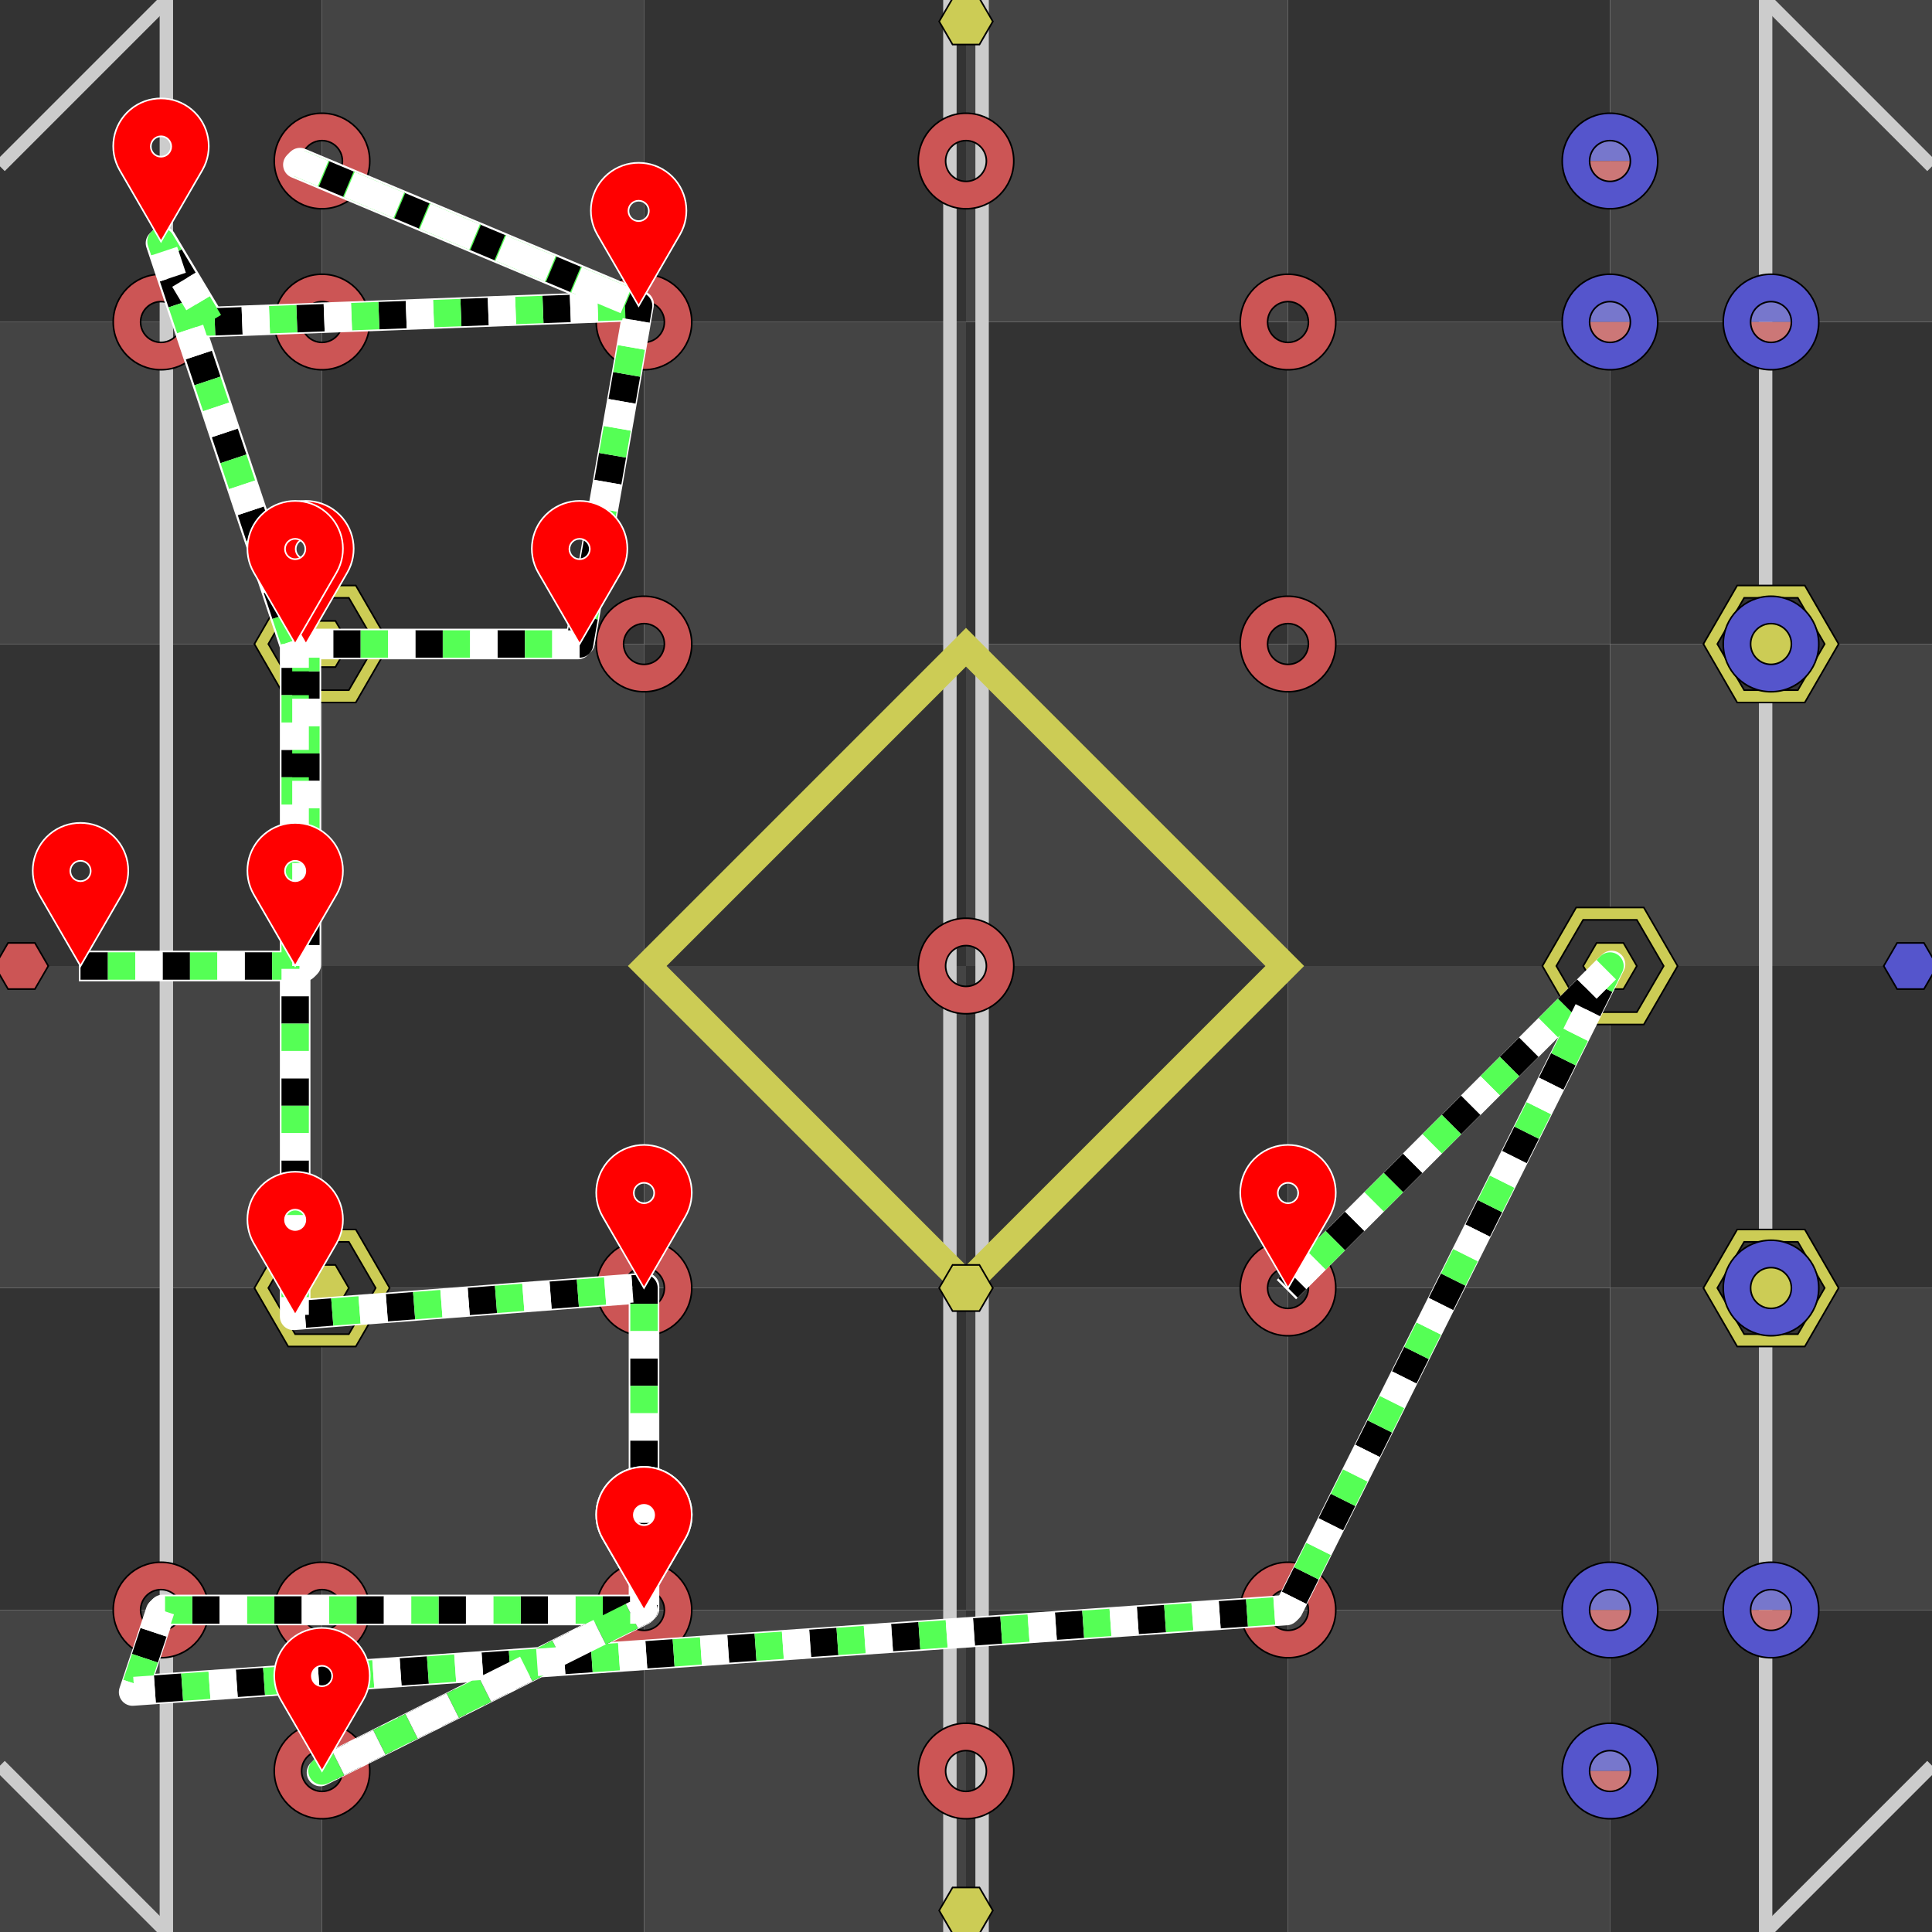
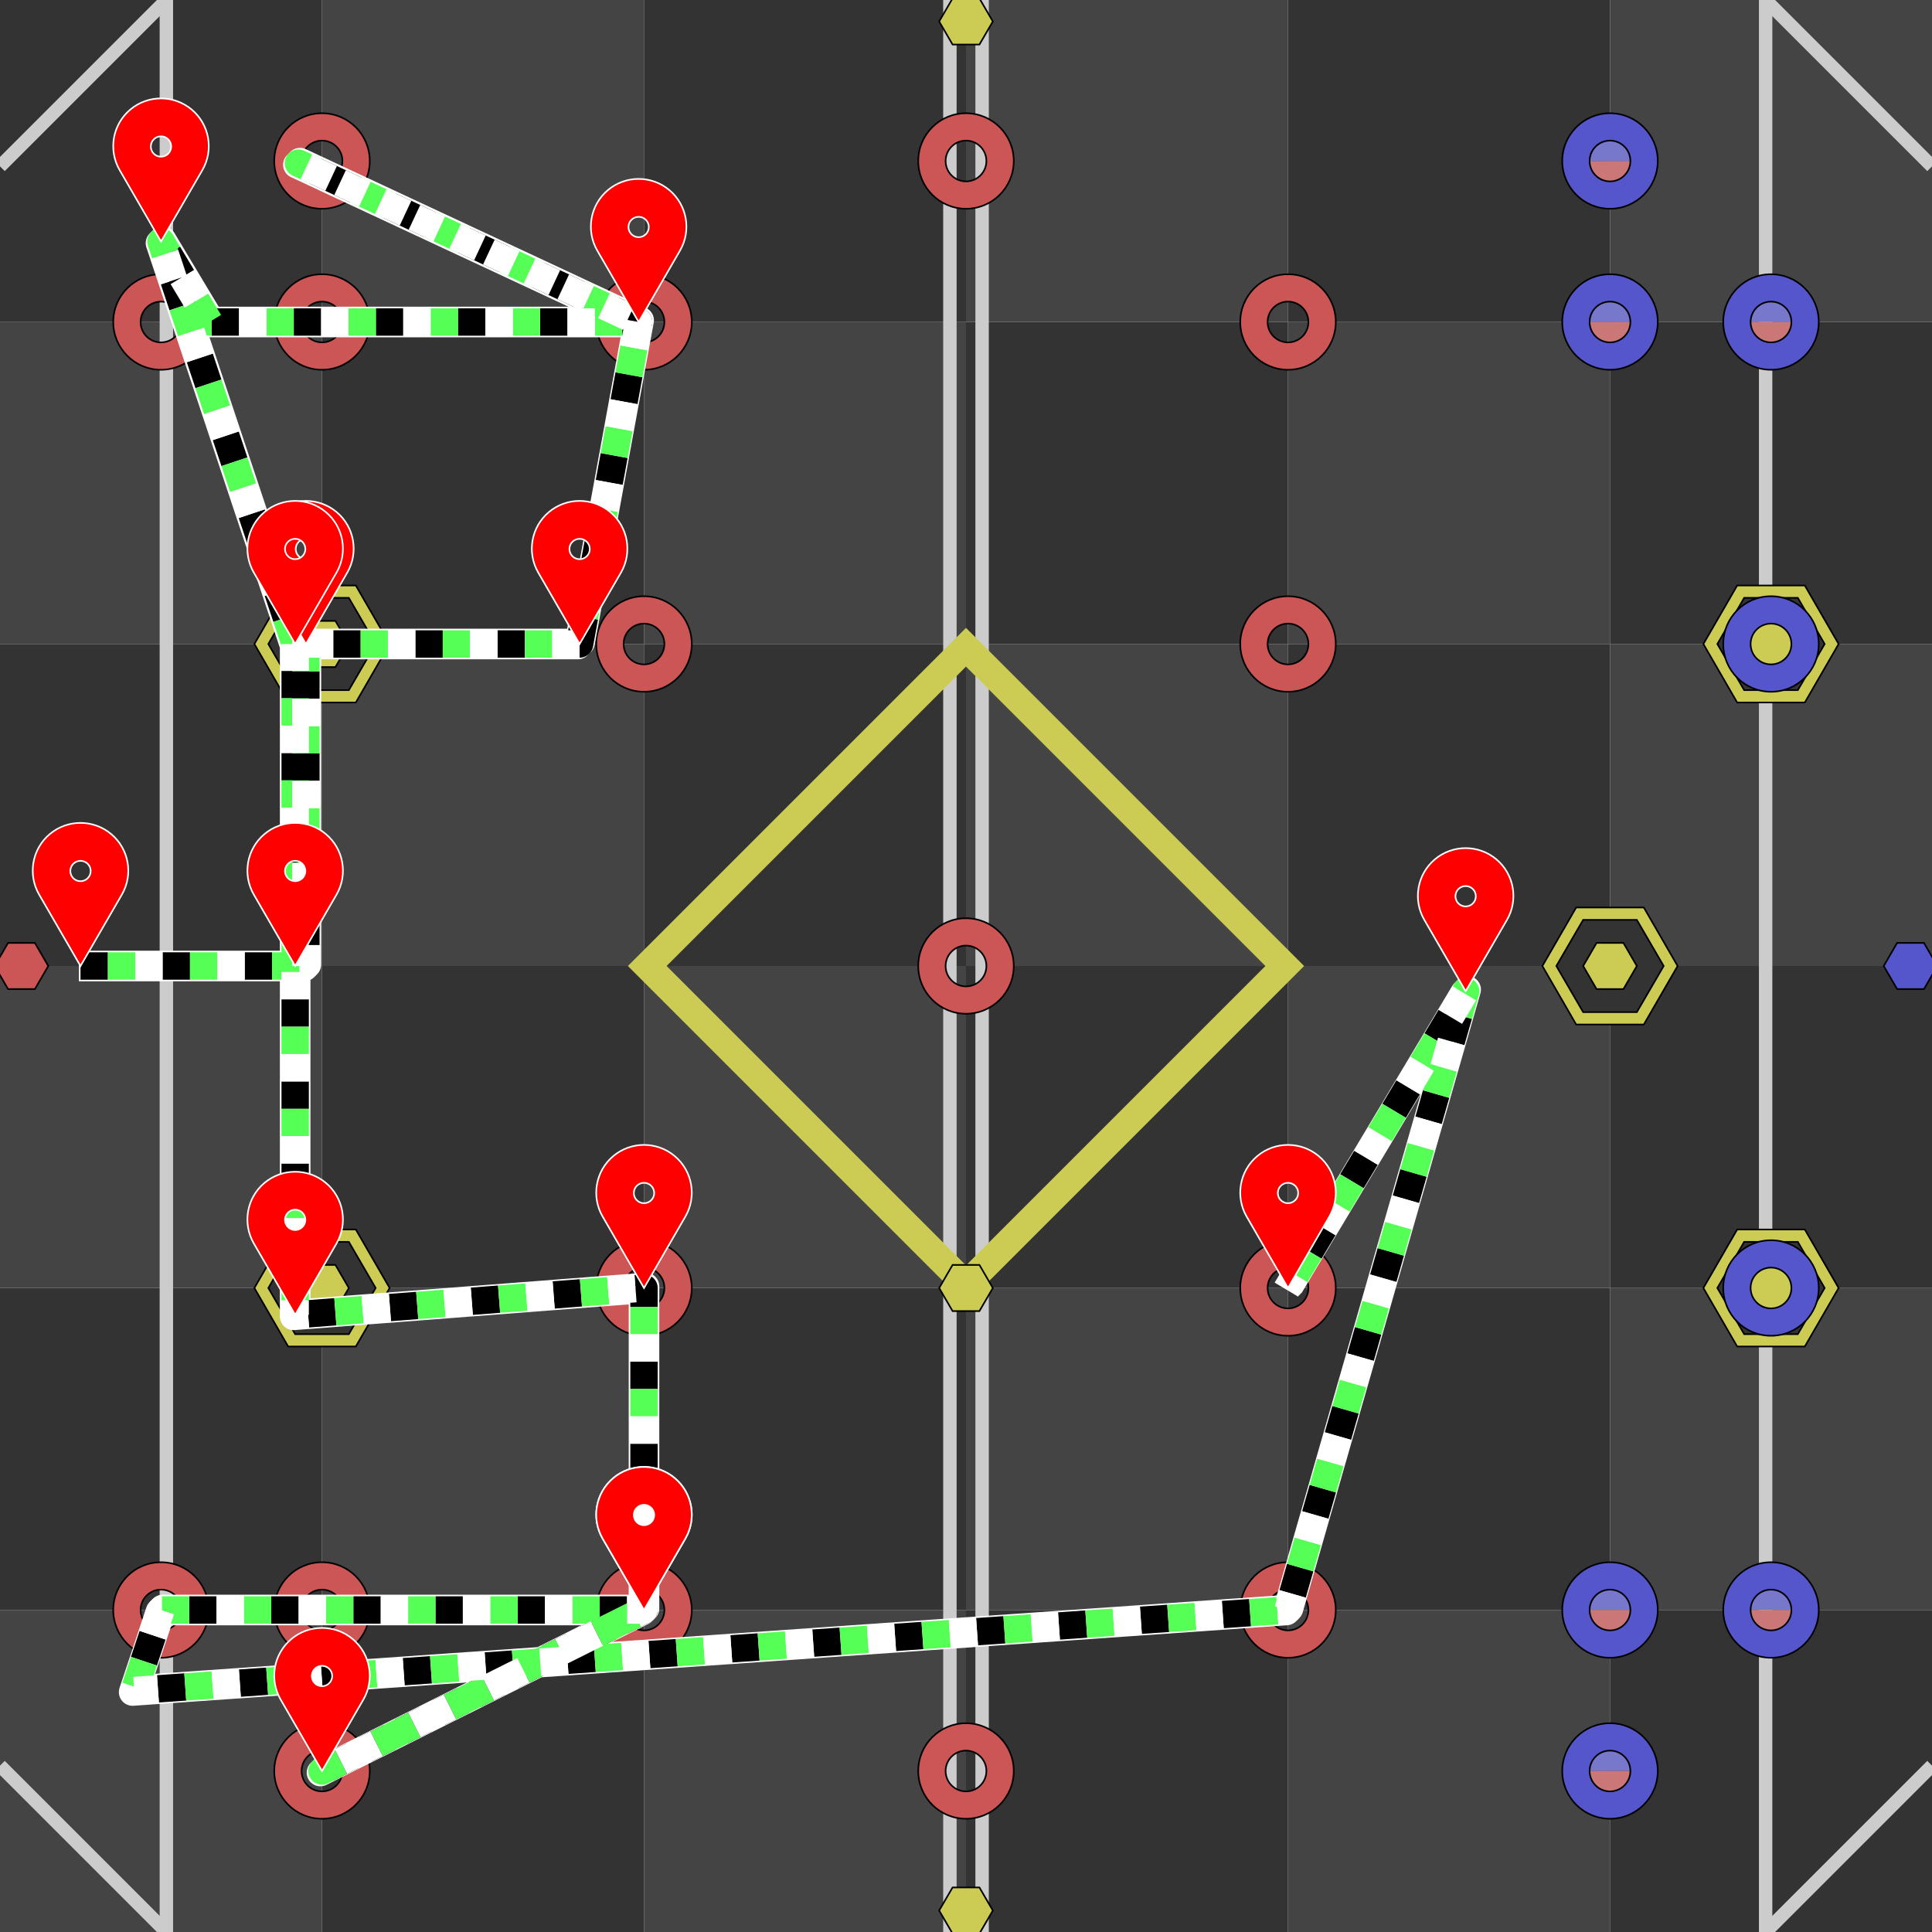
<svg xmlns="http://www.w3.org/2000/svg" version="1.1" width="600" height="600" viewBox="-1800 -1800 3600 3600">
  <g transform="scale(1, -1)">
    <rect x="-1800" y="-1800" width="600" height="600" fill="#444444" />
    <rect x="-1800" y="-1200" width="600" height="600" fill="#333333" />
    <rect x="-1800" y="-600" width="600" height="600" fill="#444444" />
    <rect x="-1800" y="0" width="600" height="600" fill="#333333" />
    <rect x="-1800" y="600" width="600" height="600" fill="#444444" />
    <rect x="-1800" y="1200" width="600" height="600" fill="#333333" />
    <rect x="-1200" y="-1800" width="600" height="600" fill="#333333" />
    <rect x="-1200" y="-1200" width="600" height="600" fill="#444444" />
    <rect x="-1200" y="-600" width="600" height="600" fill="#333333" />
    <rect x="-1200" y="0" width="600" height="600" fill="#444444" />
    <rect x="-1200" y="600" width="600" height="600" fill="#333333" />
    <rect x="-1200" y="1200" width="600" height="600" fill="#444444" />
    <rect x="-600" y="-1800" width="600" height="600" fill="#444444" />
    <rect x="-600" y="-1200" width="600" height="600" fill="#333333" />
    <rect x="-600" y="-600" width="600" height="600" fill="#444444" />
    <rect x="-600" y="0" width="600" height="600" fill="#333333" />
    <rect x="-600" y="600" width="600" height="600" fill="#444444" />
    <rect x="-600" y="1200" width="600" height="600" fill="#333333" />
    <rect x="0" y="-1800" width="600" height="600" fill="#333333" />
    <rect x="0" y="-1200" width="600" height="600" fill="#444444" />
    <rect x="0" y="-600" width="600" height="600" fill="#333333" />
    <rect x="0" y="0" width="600" height="600" fill="#444444" />
    <rect x="0" y="600" width="600" height="600" fill="#333333" />
    <rect x="0" y="1200" width="600" height="600" fill="#444444" />
    <rect x="600" y="-1800" width="600" height="600" fill="#444444" />
    <rect x="600" y="-1200" width="600" height="600" fill="#333333" />
    <rect x="600" y="-600" width="600" height="600" fill="#444444" />
    <rect x="600" y="0" width="600" height="600" fill="#333333" />
    <rect x="600" y="600" width="600" height="600" fill="#444444" />
    <rect x="600" y="1200" width="600" height="600" fill="#333333" />
    <rect x="1200" y="-1800" width="600" height="600" fill="#333333" />
    <rect x="1200" y="-1200" width="600" height="600" fill="#444444" />
    <rect x="1200" y="-600" width="600" height="600" fill="#333333" />
    <rect x="1200" y="0" width="600" height="600" fill="#444444" />
    <rect x="1200" y="600" width="600" height="600" fill="#333333" />
    <rect x="1200" y="1200" width="600" height="600" fill="#444444" />
    <line x1="-1490" y1="-1800" x2="-1490" y2="1800" stroke="#cccccc" stroke-width="25" />
    <line x1="-30" y1="-1800" x2="-30" y2="1800" stroke="#cccccc" stroke-width="25" />
    <line x1="30" y1="-1800" x2="30" y2="1800" stroke="#cccccc" stroke-width="25" />
    <line x1="1490" y1="-1800" x2="1490" y2="1800" stroke="#cccccc" stroke-width="25" />
    <line x1="-1800" y1="-1490" x2="-1490" y2="-1800" stroke="#cccccc" stroke-width="25" />
    <line x1="1800" y1="-1490" x2="1490" y2="-1800" stroke="#cccccc" stroke-width="25" />
    <line x1="-1800" y1="1490" x2="-1490" y2="1800" stroke="#cccccc" stroke-width="25" />
    <line x1="1800" y1="1490" x2="1490" y2="1800" stroke="#cccccc" stroke-width="25" />
    <rect x="-420" y="-420" width="840" height="840" transform="rotate(45)" stroke="#cccc55" fill="none" stroke-width="51" />
    <polygon points="-1710,0 -1735,43 -1785,43 -1810,0 -1785,-43 -1735,-43" fill="#cc5555" stroke="#000000" stroke-width="3" />
    <polygon points="1810,0 1785,43 1735,43 1710,0 1735,-43 1785,-43" fill="#5555cc" stroke="#000000" stroke-width="3" />
    <polygon points="50,1760 25,1803 -25,1803 -50,1760 -25,1717 25,1717" fill="#cccc55" stroke="#000000" stroke-width="3" />
    <polygon points="50,-600 25,-557 -25,-557 -50,-600 -25,-643 25,-643" fill="#cccc55" stroke="#000000" stroke-width="3" />
    <polygon points="50,-1760 25,-1717 -25,-1717 -50,-1760 -25,-1803 25,-1803" fill="#cccc55" stroke="#000000" stroke-width="3" />
    <polygon points="-1074,600 -1137,709 -1263,709 -1326,600 -1263,491 -1137,491" fill="#cccc55" stroke="#000000" stroke-width="3" />
    <polygon points="-1100,600 -1150,686 -1250,686 -1300,600 -1250,514 -1150,514" fill="#333333" stroke="#000000" stroke-width="3" />
    <polygon points="-1150,600 -1175,643 -1225,643 -1250,600 -1225,557 -1175,557" fill="#cccc55" stroke="#000000" stroke-width="3" />
    <polygon points="1626,600 1563,709 1437,709 1374,600 1437,491 1563,491" fill="#cccc55" stroke="#000000" stroke-width="3" />
    <polygon points="1600,600 1550,686 1450,686 1400,600 1450,514 1550,514" fill="#333333" stroke="#000000" stroke-width="3" />
    <polygon points="1550,600 1525,643 1475,643 1450,600 1475,557 1525,557" fill="#cccc55" stroke="#000000" stroke-width="3" />
    <polygon points="1326,0 1263,109 1137,109 1074,0 1137,-109 1263,-109" fill="#cccc55" stroke="#000000" stroke-width="3" />
    <polygon points="1300,0 1250,86 1150,86 1100,0 1150,-86 1250,-86" fill="#333333" stroke="#000000" stroke-width="3" />
    <polygon points="1250,0 1225,43 1175,43 1150,0 1175,-43 1225,-43" fill="#cccc55" stroke="#000000" stroke-width="3" />
    <polygon points="-1074,-600 -1137,-491 -1263,-491 -1326,-600 -1263,-709 -1137,-709" fill="#cccc55" stroke="#000000" stroke-width="3" />
    <polygon points="-1100,-600 -1150,-514 -1250,-514 -1300,-600 -1250,-686 -1150,-686" fill="#333333" stroke="#000000" stroke-width="3" />
    <polygon points="-1150,-600 -1175,-557 -1225,-557 -1250,-600 -1225,-643 -1175,-643" fill="#cccc55" stroke="#000000" stroke-width="3" />
    <polygon points="1626,-600 1563,-491 1437,-491 1374,-600 1437,-709 1563,-709" fill="#cccc55" stroke="#000000" stroke-width="3" />
    <polygon points="1600,-600 1550,-514 1450,-514 1400,-600 1450,-686 1550,-686" fill="#333333" stroke="#000000" stroke-width="3" />
    <polygon points="1550,-600 1525,-557 1475,-557 1450,-600 1475,-643 1525,-643" fill="#cccc55" stroke="#000000" stroke-width="3" />
    <path d="M 1111,1500 a 89,89 0 1,0 178,0" fill="#7777cc" />
    <path d="M 1111,1500 a 89,89 0 1,1 178,0" fill="#cc7777" />
    <path d="M 1111,1500 a 89 89 0 0 0 178 0 a 89 89 0 0 0 -178 0 z m 51 0 a 38 38 0 0 0 76 0 a 38 38 0 0 0 -76 0 z" fill="#5555cc" stroke="#000000" stroke-width="3" fill-rule="evenodd" />
    <path d="M 1111,1200 a 89,89 0 1,0 178,0" fill="#7777cc" />
    <path d="M 1111,1200 a 89,89 0 1,1 178,0" fill="#cc7777" />
    <path d="M 1111,1200 a 89 89 0 0 0 178 0 a 89 89 0 0 0 -178 0 z m 51 0 a 38 38 0 0 0 76 0 a 38 38 0 0 0 -76 0 z" fill="#5555cc" stroke="#000000" stroke-width="3" fill-rule="evenodd" />
    <path d="M 1411,1200 a 89,89 0 1,0 178,0" fill="#7777cc" />
    <path d="M 1411,1200 a 89,89 0 1,1 178,0" fill="#cc7777" />
    <path d="M 1411,1200 a 89 89 0 0 0 178 0 a 89 89 0 0 0 -178 0 z m 51 0 a 38 38 0 0 0 76 0 a 38 38 0 0 0 -76 0 z" fill="#5555cc" stroke="#000000" stroke-width="3" fill-rule="evenodd" />
    <path d="M 1111,-1200 a 89,89 0 1,0 178,0" fill="#7777cc" />
    <path d="M 1111,-1200 a 89,89 0 1,1 178,0" fill="#cc7777" />
    <path d="M 1111,-1200 a 89 89 0 0 0 178 0 a 89 89 0 0 0 -178 0 z m 51 0 a 38 38 0 0 0 76 0 a 38 38 0 0 0 -76 0 z" fill="#5555cc" stroke="#000000" stroke-width="3" fill-rule="evenodd" />
    <path d="M 1411,-1200 a 89,89 0 1,0 178,0" fill="#7777cc" />
    <path d="M 1411,-1200 a 89,89 0 1,1 178,0" fill="#cc7777" />
    <path d="M 1411,-1200 a 89 89 0 0 0 178 0 a 89 89 0 0 0 -178 0 z m 51 0 a 38 38 0 0 0 76 0 a 38 38 0 0 0 -76 0 z" fill="#5555cc" stroke="#000000" stroke-width="3" fill-rule="evenodd" />
    <path d="M 1111,-1500 a 89,89 0 1,0 178,0" fill="#7777cc" />
    <path d="M 1111,-1500 a 89,89 0 1,1 178,0" fill="#cc7777" />
    <path d="M 1111,-1500 a 89 89 0 0 0 178 0 a 89 89 0 0 0 -178 0 z m 51 0 a 38 38 0 0 0 76 0 a 38 38 0 0 0 -76 0 z" fill="#5555cc" stroke="#000000" stroke-width="3" fill-rule="evenodd" />
    <path d="M -1289,1500 a 89 89 0 0 0 178 0 a 89 89 0 0 0 -178 0 z m 51 0 a 38 38 0 0 0 76 0 a 38 38 0 0 0 -76 0 z" fill="#cc5555" stroke="#000000" stroke-width="3" fill-rule="evenodd" />
    <path d="M -89,1500 a 89 89 0 0 0 178 0 a 89 89 0 0 0 -178 0 z m 51 0 a 38 38 0 0 0 76 0 a 38 38 0 0 0 -76 0 z" fill="#cc5555" stroke="#000000" stroke-width="3" fill-rule="evenodd" />
    <path d="M -1589,1200 a 89 89 0 0 0 178 0 a 89 89 0 0 0 -178 0 z m 51 0 a 38 38 0 0 0 76 0 a 38 38 0 0 0 -76 0 z" fill="#cc5555" stroke="#000000" stroke-width="3" fill-rule="evenodd" />
    <path d="M -1289,1200 a 89 89 0 0 0 178 0 a 89 89 0 0 0 -178 0 z m 51 0 a 38 38 0 0 0 76 0 a 38 38 0 0 0 -76 0 z" fill="#cc5555" stroke="#000000" stroke-width="3" fill-rule="evenodd" />
    <path d="M -689,1200 a 89 89 0 0 0 178 0 a 89 89 0 0 0 -178 0 z m 51 0 a 38 38 0 0 0 76 0 a 38 38 0 0 0 -76 0 z" fill="#cc5555" stroke="#000000" stroke-width="3" fill-rule="evenodd" />
    <path d="M 511,1200 a 89 89 0 0 0 178 0 a 89 89 0 0 0 -178 0 z m 51 0 a 38 38 0 0 0 76 0 a 38 38 0 0 0 -76 0 z" fill="#cc5555" stroke="#000000" stroke-width="3" fill-rule="evenodd" />
    <path d="M -689,600 a 89 89 0 0 0 178 0 a 89 89 0 0 0 -178 0 z m 51 0 a 38 38 0 0 0 76 0 a 38 38 0 0 0 -76 0 z" fill="#cc5555" stroke="#000000" stroke-width="3" fill-rule="evenodd" />
    <path d="M 511,600 a 89 89 0 0 0 178 0 a 89 89 0 0 0 -178 0 z m 51 0 a 38 38 0 0 0 76 0 a 38 38 0 0 0 -76 0 z" fill="#cc5555" stroke="#000000" stroke-width="3" fill-rule="evenodd" />
    <path d="M -89,0 a 89 89 0 0 0 178 0 a 89 89 0 0 0 -178 0 z m 51 0 a 38 38 0 0 0 76 0 a 38 38 0 0 0 -76 0 z" fill="#cc5555" stroke="#000000" stroke-width="3" fill-rule="evenodd" />
    <path d="M -689,-600 a 89 89 0 0 0 178 0 a 89 89 0 0 0 -178 0 z m 51 0 a 38 38 0 0 0 76 0 a 38 38 0 0 0 -76 0 z" fill="#cc5555" stroke="#000000" stroke-width="3" fill-rule="evenodd" />
    <path d="M 511,-600 a 89 89 0 0 0 178 0 a 89 89 0 0 0 -178 0 z m 51 0 a 38 38 0 0 0 76 0 a 38 38 0 0 0 -76 0 z" fill="#cc5555" stroke="#000000" stroke-width="3" fill-rule="evenodd" />
    <path d="M -1589,-1200 a 89 89 0 0 0 178 0 a 89 89 0 0 0 -178 0 z m 51 0 a 38 38 0 0 0 76 0 a 38 38 0 0 0 -76 0 z" fill="#cc5555" stroke="#000000" stroke-width="3" fill-rule="evenodd" />
    <path d="M -1289,-1200 a 89 89 0 0 0 178 0 a 89 89 0 0 0 -178 0 z m 51 0 a 38 38 0 0 0 76 0 a 38 38 0 0 0 -76 0 z" fill="#cc5555" stroke="#000000" stroke-width="3" fill-rule="evenodd" />
    <path d="M -689,-1200 a 89 89 0 0 0 178 0 a 89 89 0 0 0 -178 0 z m 51 0 a 38 38 0 0 0 76 0 a 38 38 0 0 0 -76 0 z" fill="#cc5555" stroke="#000000" stroke-width="3" fill-rule="evenodd" />
    <path d="M 511,-1200 a 89 89 0 0 0 178 0 a 89 89 0 0 0 -178 0 z m 51 0 a 38 38 0 0 0 76 0 a 38 38 0 0 0 -76 0 z" fill="#cc5555" stroke="#000000" stroke-width="3" fill-rule="evenodd" />
    <path d="M -1289,-1500 a 89 89 0 0 0 178 0 a 89 89 0 0 0 -178 0 z m 51 0 a 38 38 0 0 0 76 0 a 38 38 0 0 0 -76 0 z" fill="#cc5555" stroke="#000000" stroke-width="3" fill-rule="evenodd" />
    <path d="M -89,-1500 a 89 89 0 0 0 178 0 a 89 89 0 0 0 -178 0 z m 51 0 a 38 38 0 0 0 76 0 a 38 38 0 0 0 -76 0 z" fill="#cc5555" stroke="#000000" stroke-width="3" fill-rule="evenodd" />
    <path d="M 1411,600 a 89 89 0 0 0 178 0 a 89 89 0 0 0 -178 0 z m 51 0 a 38 38 0 0 0 76 0 a 38 38 0 0 0 -76 0 z" fill="#5555cc" stroke="#000000" stroke-width="3" fill-rule="evenodd" />
    <path d="M 1411,-600 a 89 89 0 0 0 178 0 a 89 89 0 0 0 -178 0 z m 51 0 a 38 38 0 0 0 76 0 a 38 38 0 0 0 -76 0 z" fill="#5555cc" stroke="#000000" stroke-width="3" fill-rule="evenodd" />
-     <polyline points="-1647,3 -1227,3 -1227,603 -717,603 -607,1233 -1241,1499 -607,1233 -1407,1203 -1497,1353 -1247,603 -1247,3 -1247,-647 -597,-597 -597,-1197 -1197,-1497 -597,-1197 -1497,-1197 -1547,-1347 603,-1197 1203,3 603,-597" fill="none" stroke="#ffffff" stroke-width="51" stroke-linejoin="round" />
-     <polyline points="-1653,-3 -1233,-3 -1233,597 -723,597 -613,1227 -1247,1493 -613,1227 -1413,1197 -1503,1347 -1253,597 -1253,-3 -1253,-653 -603,-603 -603,-1203 -1203,-1503 -603,-1203 -1503,-1203 -1553,-1353 597,-1203 1197,-3 597,-603" fill="none" stroke="#ffffff" stroke-width="51" stroke-linejoin="round" />
-     <polyline points="-1650,0 -1230,0 -1230,600 -720,600 -610,1230 -1244,1496 -610,1230 -1410,1200 -1500,1350 -1250,600 -1250,0 -1250,-650 -600,-600 -600,-1200 -1200,-1500 -600,-1200 -1500,-1200 -1550,-1350 600,-1200 1200,0 600,-600" fill="none" stroke="#000000" stroke-width="51" stroke-dasharray="51,102" stroke-linejoin="round" />
-     <polyline points="-1650,0 -1230,0 -1230,600 -720,600 -610,1230 -1244,1496 -610,1230 -1410,1200 -1500,1350 -1250,600 -1250,0 -1250,-650 -600,-600 -600,-1200 -1200,-1500 -600,-1200 -1500,-1200 -1550,-1350 600,-1200 1200,0 600,-600" fill="none" stroke="#55ff55" stroke-width="51" stroke-dasharray="51,102" stroke-dashoffset="102" stroke-linejoin="round" />
-     <polyline points="-1650,0 -1230,0 -1230,600 -720,600 -610,1230 -1244,1496 -610,1230 -1410,1200 -1500,1350 -1250,600 -1250,0 -1250,-650 -600,-600 -600,-1200 -1200,-1500 -600,-1200 -1500,-1200 -1550,-1350 600,-1200 1200,0 600,-600" fill="none" stroke="#ffffff" stroke-width="51" stroke-dasharray="51,102" stroke-dashoffset="51" stroke-linejoin="round" />
+     <polyline points="-1647,3 -1227,3 -1227,603 -717,603 -607,1203 -1241,1499 -607,1203 -1407,1203 -1497,1353 -1247,603 -1247,3 -1247,-647 -597,-597 -597,-1197 -1197,-1497 -597,-1197 -1497,-1197 -1547,-1347 603,-1197 934,-44 603,-597" fill="none" stroke="#ffffff" stroke-width="51" stroke-linejoin="round" />
+     <polyline points="-1653,-3 -1233,-3 -1233,597 -723,597 -613,1197 -1247,1493 -613,1197 -1413,1197 -1503,1347 -1253,597 -1253,-3 -1253,-653 -603,-603 -603,-1203 -1203,-1503 -603,-1203 -1503,-1203 -1553,-1353 597,-1203 928,-50 597,-603" fill="none" stroke="#ffffff" stroke-width="51" stroke-linejoin="round" />
+     <polyline points="-1650,0 -1230,0 -1230,600 -720,600 -610,1200 -1244,1496 -610,1200 -1410,1200 -1500,1350 -1250,600 -1250,0 -1250,-650 -600,-600 -600,-1200 -1200,-1500 -600,-1200 -1500,-1200 -1550,-1350 600,-1200 931,-47 600,-600" fill="none" stroke="#000000" stroke-width="51" stroke-dasharray="51,102" stroke-linejoin="round" />
+     <polyline points="-1650,0 -1230,0 -1230,600 -720,600 -610,1200 -1244,1496 -610,1200 -1410,1200 -1500,1350 -1250,600 -1250,0 -1250,-650 -600,-600 -600,-1200 -1200,-1500 -600,-1200 -1500,-1200 -1550,-1350 600,-1200 931,-47 600,-600" fill="none" stroke="#55ff55" stroke-width="51" stroke-dasharray="51,102" stroke-dashoffset="102" stroke-linejoin="round" />
+     <polyline points="-1650,0 -1230,0 -1230,600 -720,600 -610,1200 -1244,1496 -610,1200 -1410,1200 -1500,1350 -1250,600 -1250,0 -1250,-650 -600,-600 -600,-1200 -1200,-1500 -600,-1200 -1500,-1200 -1550,-1350 600,-1200 931,-47 600,-600" fill="none" stroke="#ffffff" stroke-width="51" stroke-dasharray="51,102" stroke-dashoffset="51" stroke-linejoin="round" />
    <path d="M -1650,0 l -77 133 a 89 89 0 1 0 154 0 z m -19 177 a 19 19 0 0 0 38 0 a 19 19 0 0 0 -38 0 z" fill="#ff0000" stroke="#ffffff" stroke-width="3" fill-rule="evenodd" />
    <path d="M -1230,600 l -77 133 a 89 89 0 1 0 154 0 z m -19 177 a 19 19 0 0 0 38 0 a 19 19 0 0 0 -38 0 z" fill="#ff0000" stroke="#ffffff" stroke-width="3" fill-rule="evenodd" />
    <path d="M -720,600 l -77 133 a 89 89 0 1 0 154 0 z m -19 177 a 19 19 0 0 0 38 0 a 19 19 0 0 0 -38 0 z" fill="#ff0000" stroke="#ffffff" stroke-width="3" fill-rule="evenodd" />
-     <path d="M -610,1230 l -77 133 a 89 89 0 1 0 154 0 z m -19 177 a 19 19 0 0 0 38 0 a 19 19 0 0 0 -38 0 z" fill="#ff0000" stroke="#ffffff" stroke-width="3" fill-rule="evenodd" />
+     <path d="M -610,1200 l -77 133 a 89 89 0 1 0 154 0 z m -19 177 a 19 19 0 0 0 38 0 a 19 19 0 0 0 -38 0 z" fill="#ff0000" stroke="#ffffff" stroke-width="3" fill-rule="evenodd" />
    <path d="M -1500,1350 l -77 133 a 89 89 0 1 0 154 0 z m -19 177 a 19 19 0 0 0 38 0 a 19 19 0 0 0 -38 0 z" fill="#ff0000" stroke="#ffffff" stroke-width="3" fill-rule="evenodd" />
    <path d="M -1250,600 l -77 133 a 89 89 0 1 0 154 0 z m -19 177 a 19 19 0 0 0 38 0 a 19 19 0 0 0 -38 0 z" fill="#ff0000" stroke="#ffffff" stroke-width="3" fill-rule="evenodd" />
    <path d="M -1250,0 l -77 133 a 89 89 0 1 0 154 0 z m -19 177 a 19 19 0 0 0 38 0 a 19 19 0 0 0 -38 0 z" fill="#ff0000" stroke="#ffffff" stroke-width="3" fill-rule="evenodd" />
    <path d="M -1250,-650 l -77 133 a 89 89 0 1 0 154 0 z m -19 177 a 19 19 0 0 0 38 0 a 19 19 0 0 0 -38 0 z" fill="#ff0000" stroke="#ffffff" stroke-width="3" fill-rule="evenodd" />
    <path d="M -600,-600 l -77 133 a 89 89 0 1 0 154 0 z m -19 177 a 19 19 0 0 0 38 0 a 19 19 0 0 0 -38 0 z" fill="#ff0000" stroke="#ffffff" stroke-width="3" fill-rule="evenodd" />
    <path d="M -600,-1200 l -77 133 a 89 89 0 1 0 154 0 z m -19 177 a 19 19 0 0 0 38 0 a 19 19 0 0 0 -38 0 z" fill="#ff0000" stroke="#ffffff" stroke-width="3" fill-rule="evenodd" />
    <path d="M -1200,-1500 l -77 133 a 89 89 0 1 0 154 0 z m -19 177 a 19 19 0 0 0 38 0 a 19 19 0 0 0 -38 0 z" fill="#ff0000" stroke="#ffffff" stroke-width="3" fill-rule="evenodd" />
    <path d="M -600,-1200 l -77 133 a 89 89 0 1 0 154 0 z m -19 177 a 19 19 0 0 0 38 0 a 19 19 0 0 0 -38 0 z" fill="#ff0000" stroke="#ffffff" stroke-width="3" fill-rule="evenodd" />
+     <path d="M 931,-47 l -77 133 a 89 89 0 1 0 154 0 z m -19 177 a 19 19 0 0 0 38 0 a 19 19 0 0 0 -38 0 z" fill="#ff0000" stroke="#ffffff" stroke-width="3" fill-rule="evenodd" />
    <path d="M 600,-600 l -77 133 a 89 89 0 1 0 154 0 z m -19 177 a 19 19 0 0 0 38 0 a 19 19 0 0 0 -38 0 z" fill="#ff0000" stroke="#ffffff" stroke-width="3" fill-rule="evenodd" />
  </g>
</svg>
